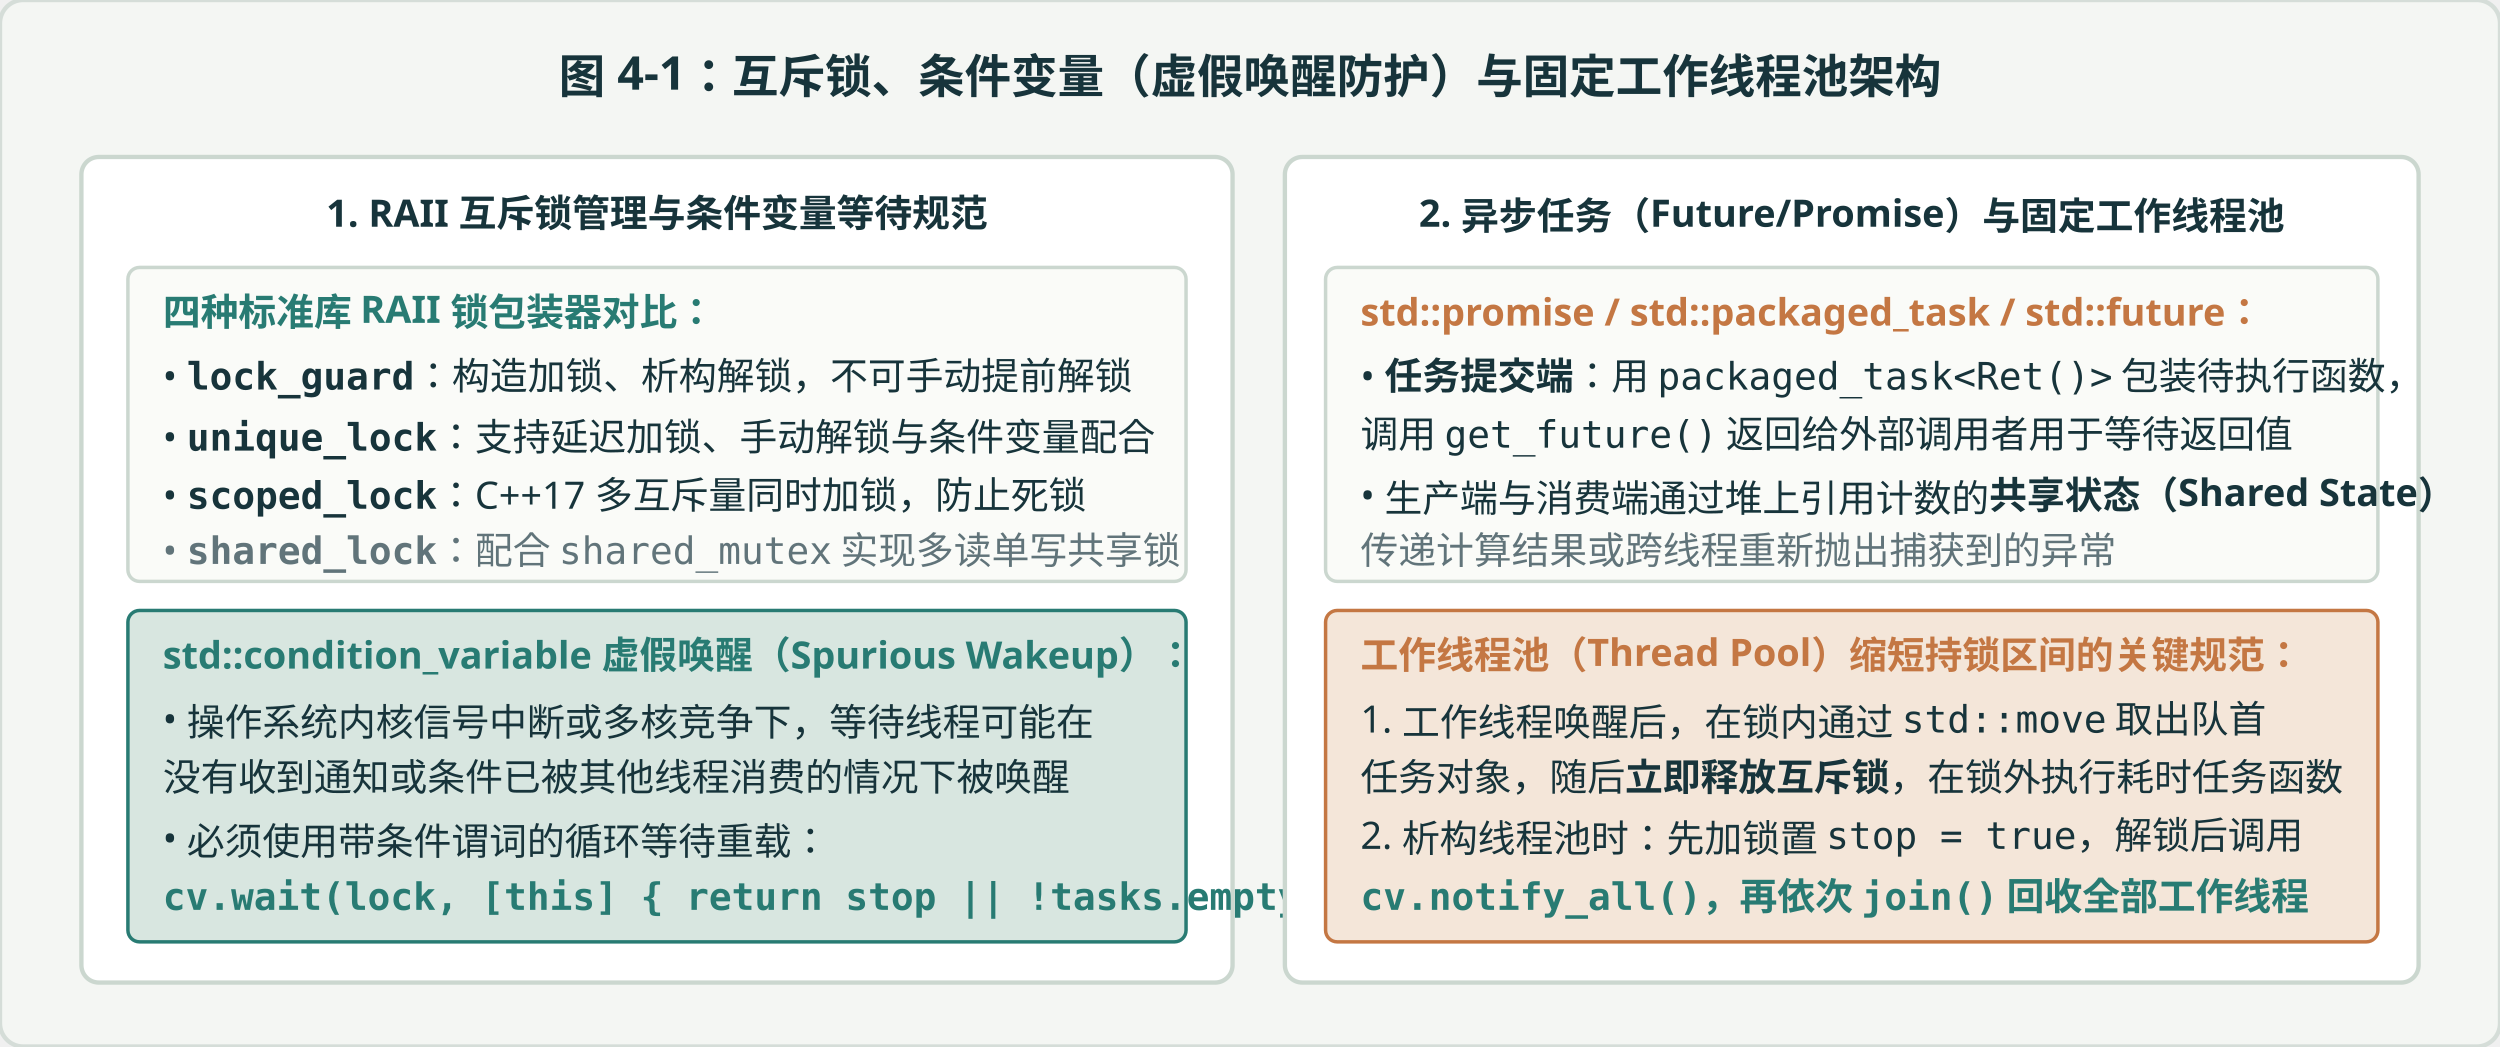
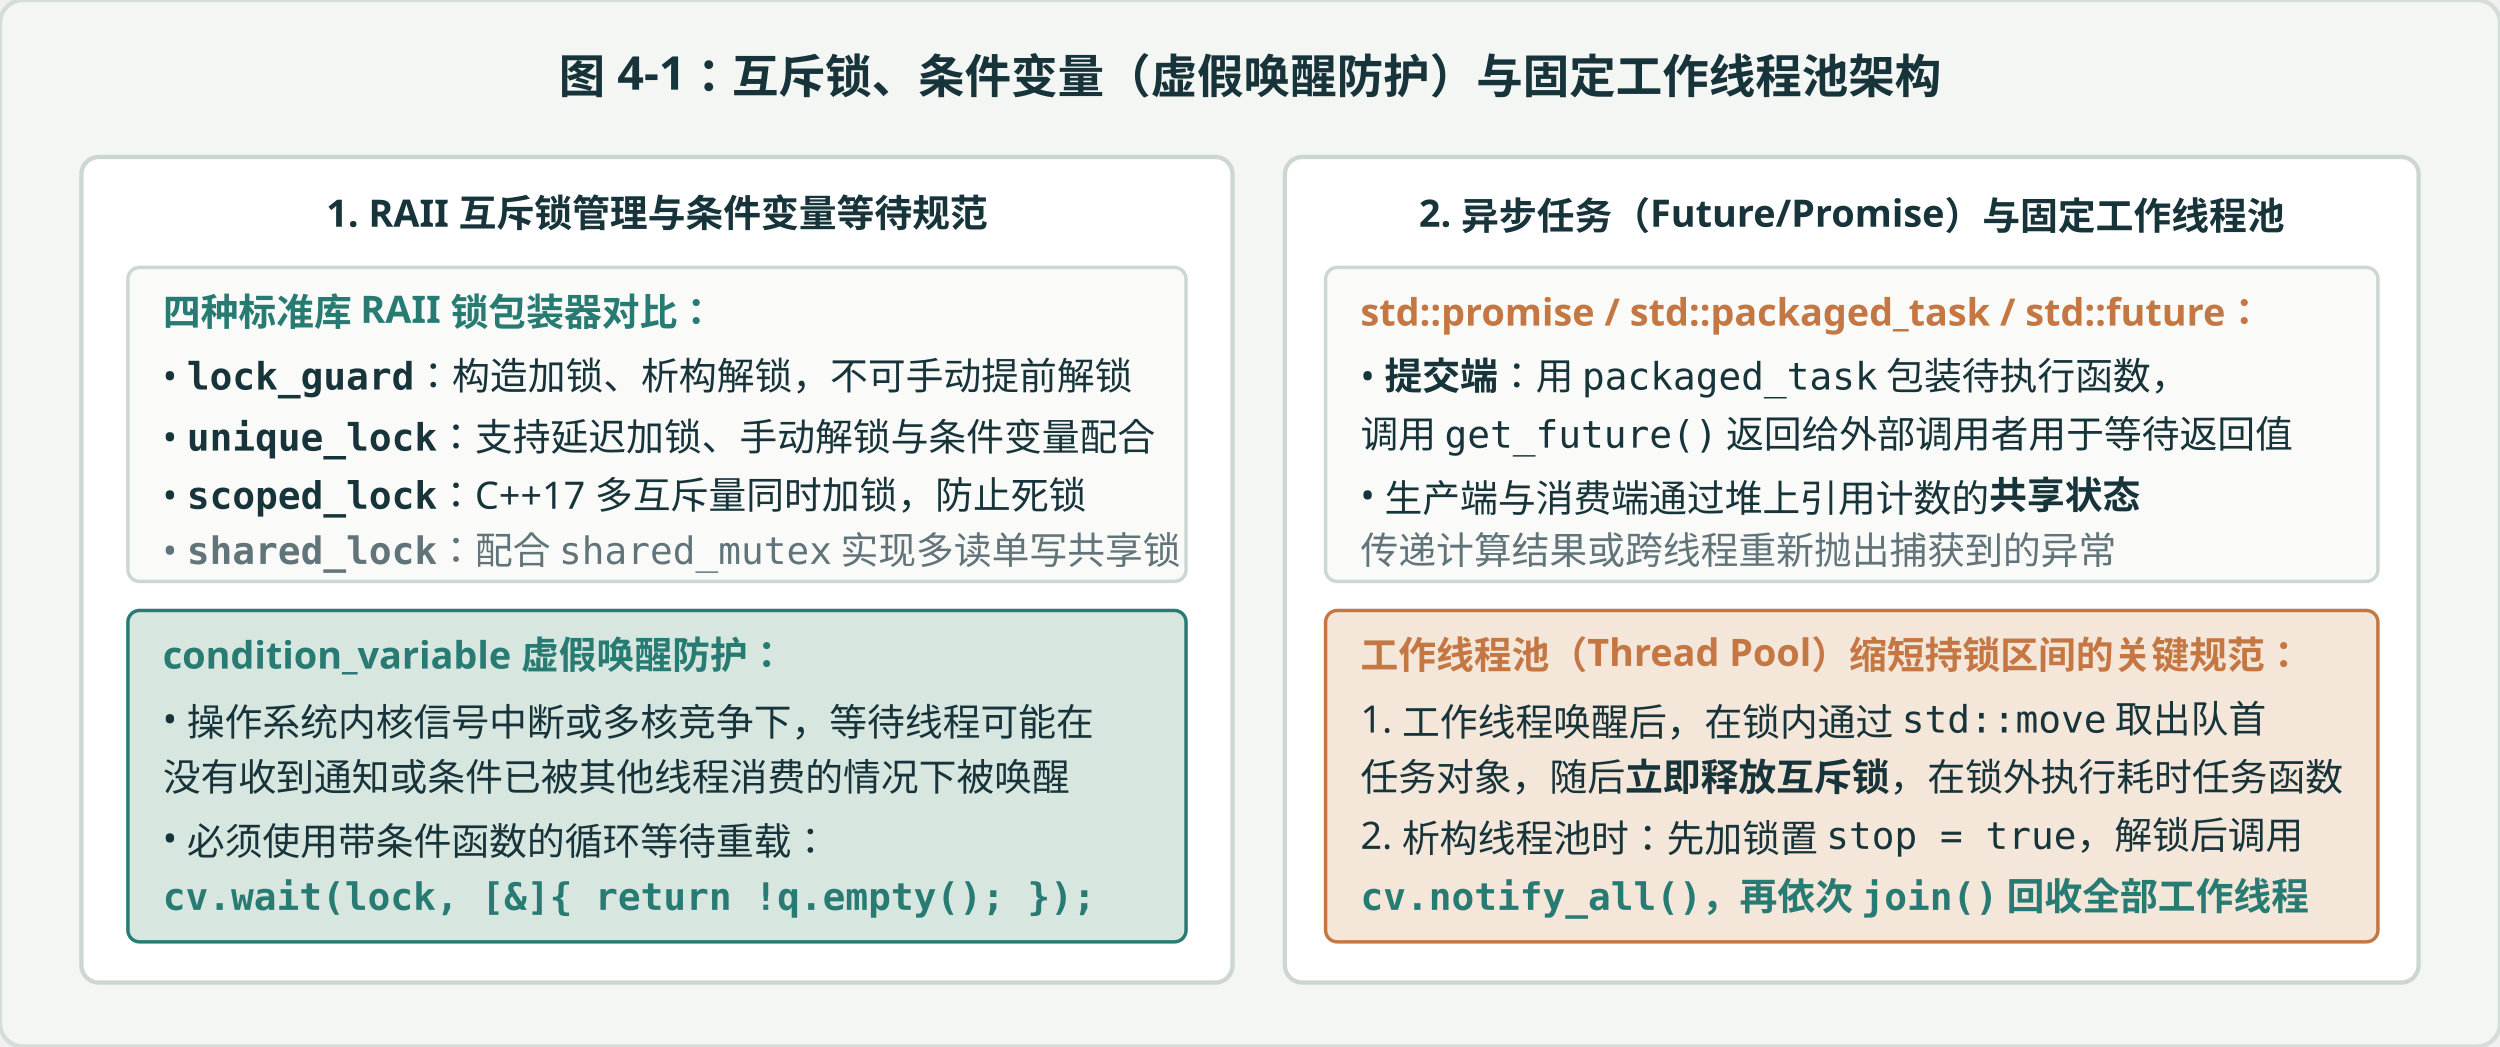
<svg xmlns="http://www.w3.org/2000/svg" viewBox="0 0 860 360" font-family="'Microsoft YaHei', 'Noto Sans SC', sans-serif">
  <rect width="860" height="360" rx="8" fill="#F4F6F3" stroke="#D5DDD8" stroke-width="1.5" />
  <text x="430" y="32" text-anchor="middle" font-size="16" font-weight="700" fill="#17343B">图 4-1：互斥锁、条件变量（虚假唤醒防护）与固定工作线程池架构</text>
  <rect x="28" y="54" width="396" height="284" rx="6" fill="#FFFFFF" stroke="#CBD7CF" stroke-width="1.5" />
  <text x="226" y="78" text-anchor="middle" font-size="13" font-weight="700" fill="#17343B">1. RAII 互斥锁管理与条件变量等待规范</text>
  <g font-size="13">
    <rect x="44" y="92" width="364" height="108" rx="4" fill="#FAFBF8" stroke="#CBD7CF" stroke-width="1.2" />
    <text x="56" y="112" fill="#287B73" font-weight="700">四种标准库 RAII 锁包装器对比：</text>
    <text x="56" y="134" fill="#17343B">• <tspan font-weight="700" font-family="Consolas, monospace">lock_guard</tspan>：构造加锁、析构解锁，不可手动提前解锁</text>
    <text x="56" y="155" fill="#17343B">• <tspan font-weight="700" font-family="Consolas, monospace">unique_lock</tspan>：支持延迟加锁、手动解锁与条件变量配合</text>
    <text x="56" y="175" fill="#17343B">• <tspan font-weight="700" font-family="Consolas, monospace">scoped_lock</tspan>：C++17 多互斥量同时加锁，防止死锁</text>
    <text x="56" y="194" fill="#61747A">• <tspan font-weight="700" font-family="Consolas, monospace">shared_lock</tspan>：配合 <tspan font-family="Consolas, monospace">shared_mutex</tspan> 实现多读单写共享锁</text>
    <rect x="44" y="210" width="364" height="114" rx="4" fill="#D8E6E0" stroke="#287B73" stroke-width="1.2" />
-     <text x="56" y="230" fill="#287B73" font-weight="700">std::condition_variable 虚假唤醒（Spurious Wakeup）：</text>
+     <text x="56" y="230" fill="#287B73" font-weight="700">condition_variable 虚假唤醒防护：</text>
    <text x="56" y="252" fill="#17343B">• 操作系统内核信号中断或多核竞争下，等待线程可能在</text>
    <text x="56" y="272" fill="#17343B">  没有收到通知或条件已被其他线程消费的情况下被唤醒</text>
-     <text x="56" y="293" fill="#17343B">• 必须使用带条件谓词的循环等待重载：</text>
-     <text x="56" y="313" fill="#287B73" font-weight="700" font-family="Consolas, monospace">  cv.wait(lock, [this] { return stop || !tasks.empty(); });</text>
+     <text x="56" y="293" fill="#17343B">• 必须使用带条件函数的循环等待重载：</text>
+     <text x="56" y="313" fill="#287B73" font-weight="700" font-family="Consolas, monospace">cv.wait(lock, [&amp;]{ return !q.empty(); });</text>
  </g>
  <rect x="442" y="54" width="390" height="284" rx="6" fill="#FFFFFF" stroke="#CBD7CF" stroke-width="1.5" />
  <text x="637" y="78" text-anchor="middle" font-size="13" font-weight="700" fill="#17343B">2. 异步任务（Future/Promise）与固定工作线程池</text>
  <g font-size="13">
    <rect x="456" y="92" width="362" height="108" rx="4" fill="#FAFBF8" stroke="#CBD7CF" stroke-width="1.2" />
    <text x="468" y="112" fill="#C47743" font-weight="700">std::promise / std::packaged_task / std::future：</text>
-     <text x="468" y="134" fill="#17343B">• <tspan font-weight="700">任务提交端</tspan>：用 <tspan font-family="Consolas, monospace">packaged_task&lt;Ret()&gt;</tspan> 包装待执行函数，</text>
+     <text x="468" y="134" fill="#17343B">• <tspan font-weight="700">提交端</tspan>：用 <tspan font-family="Consolas, monospace">packaged_task</tspan> 包装待执行函数，</text>
    <text x="468" y="154" fill="#17343B">  调用 <tspan font-family="Consolas, monospace">get_future()</tspan> 返回给外部调用者用于等待返回值</text>
-     <text x="468" y="175" fill="#17343B">• 生产端与消费端通过堆上引用计数的<tspan font-weight="700">共享状态（Shared State）</tspan>
+     <text x="468" y="175" fill="#17343B">• 生产端与消费端通过堆上引用计数的<tspan font-weight="700">共享状态</tspan>
    </text>
    <text x="468" y="194" fill="#61747A">  传递计算结果或跨线程重新抛出捕获到的异常</text>
    <rect x="456" y="210" width="362" height="114" rx="4" fill="#F4E6D9" stroke="#C47743" stroke-width="1.2" />
    <text x="468" y="230" fill="#C47743" font-weight="700">工作线程池（Thread Pool）缩短持锁区间的关键规范：</text>
    <text x="468" y="252" fill="#17343B">1. 工作线程唤醒后，在锁内通过 <tspan font-family="Consolas, monospace">std::move</tspan> 取出队首</text>
    <text x="468" y="272" fill="#17343B">   任务对象，随后<tspan font-weight="700">立即释放互斥锁</tspan>，在锁外执行耗时任务函数</text>
    <text x="468" y="292" fill="#17343B">2. 析构线程池时：先加锁置 <tspan font-family="Consolas, monospace">stop = true</tspan>，解锁后调用</text>
    <text x="468" y="313" fill="#287B73" font-weight="700">
      <tspan font-family="Consolas, monospace">cv.notify_all()</tspan>，再依次 <tspan font-family="Consolas, monospace">join()</tspan> 回收全部工作线程</text>
  </g>
</svg>
